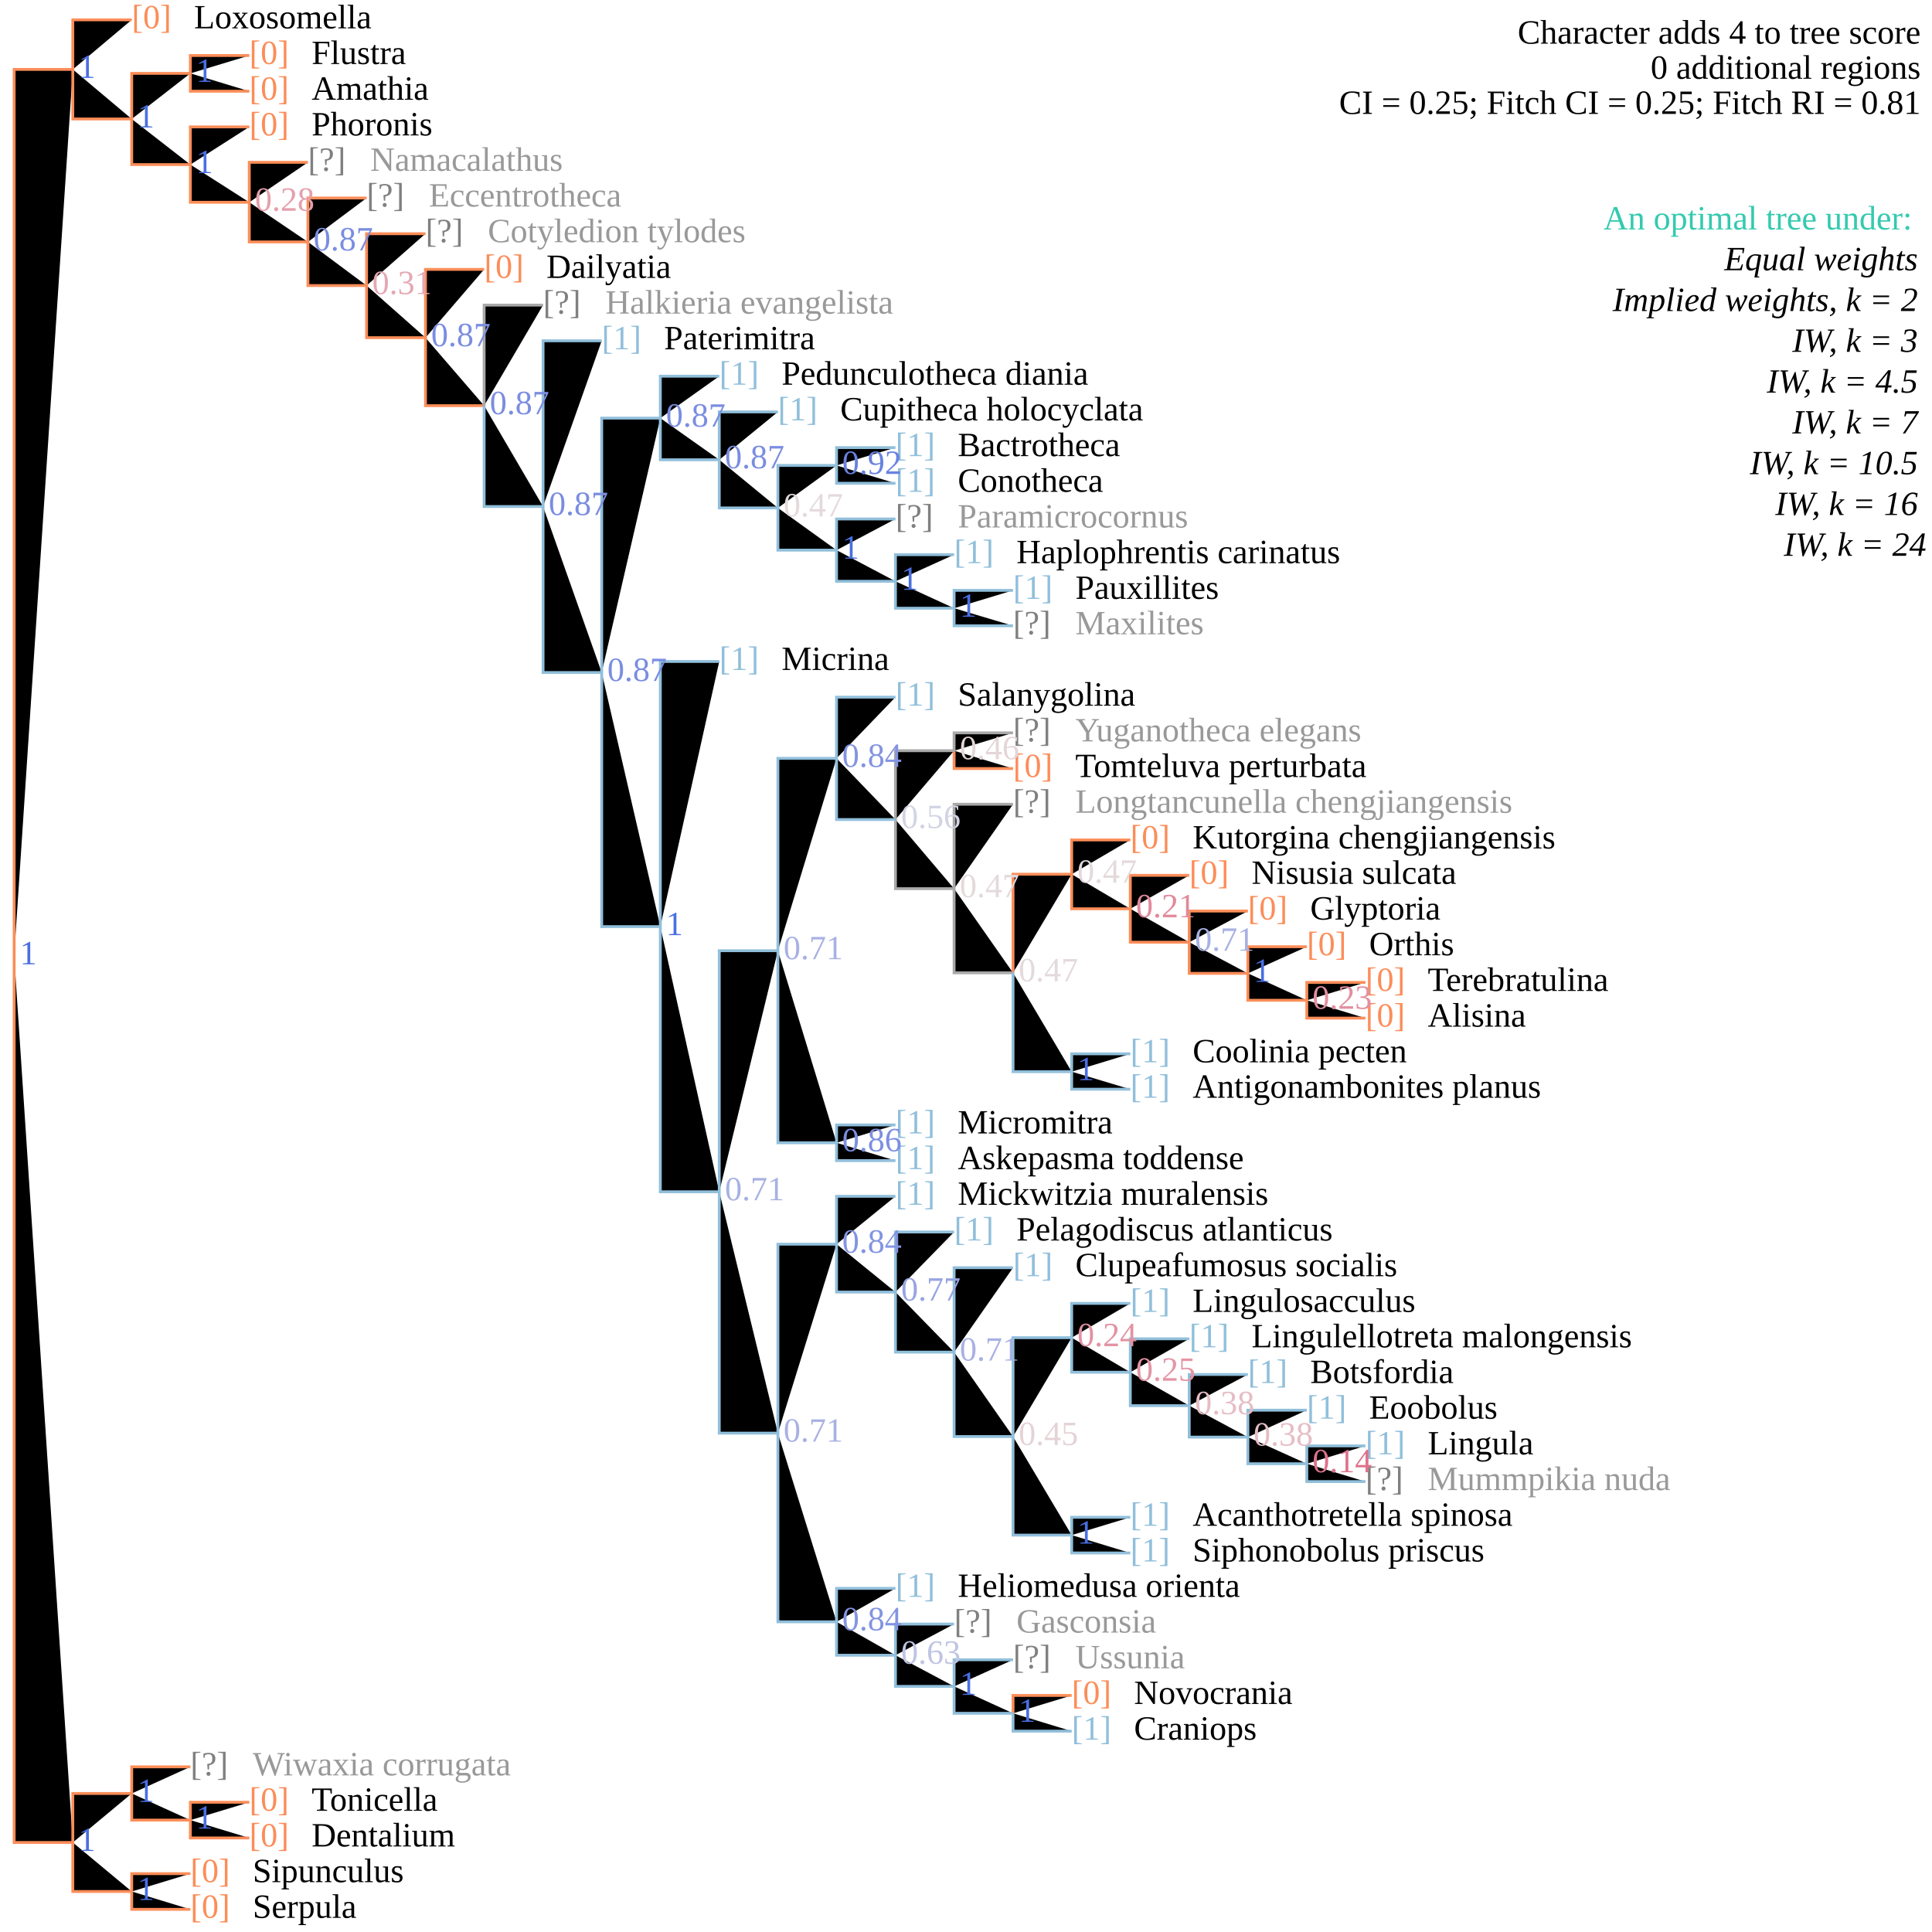
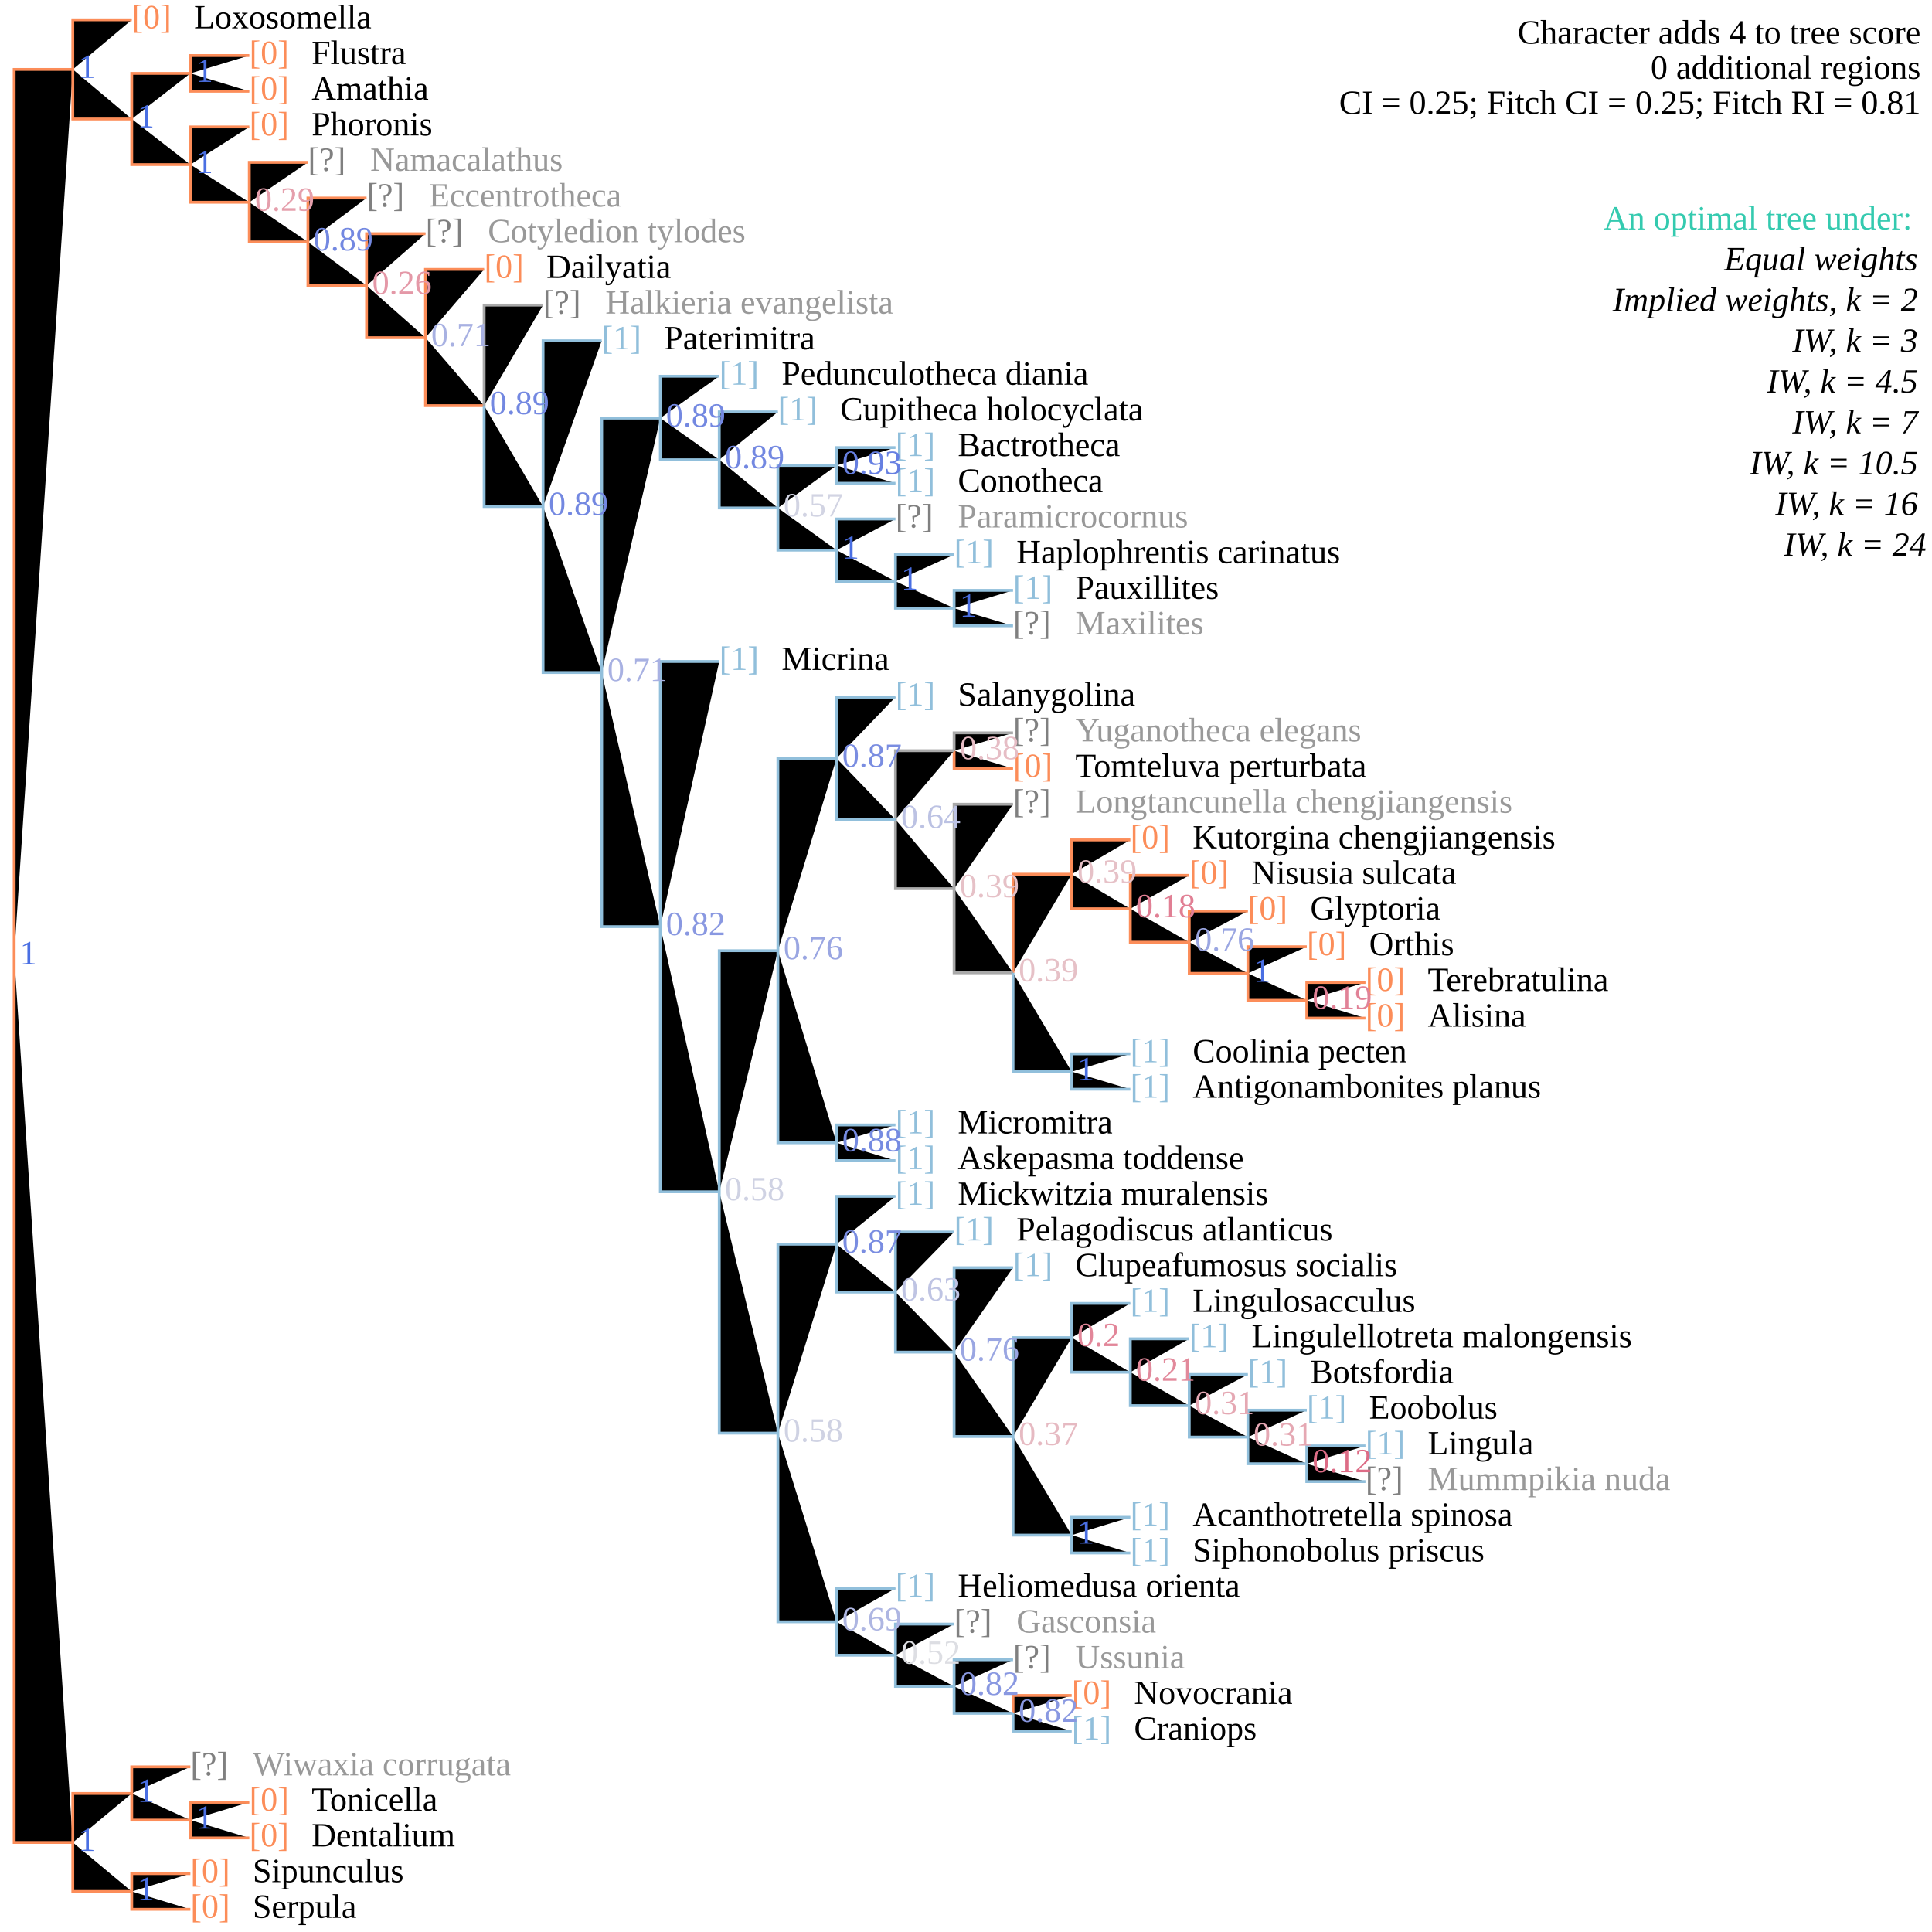
<svg xmlns="http://www.w3.org/2000/svg" version="1.1" width="682" height="682" class="tree" data-char="1">
  <text x="678" y="15.4" text-anchor="end" class="stepsLabel">Character adds <tspan class="score">4</tspan> to tree score</text>
  <text x="678" y="27.8" text-anchor="end" class="stepsLabel">
    <tspan class="score">0</tspan> additional regions</text>
  <text x="678" y="40.2" text-anchor="end" class="stepsLabel">CI = 0.25; Fitch CI = 0.25; Fitch RI = 0.81</text>
  <text x="678" y="65" text-anchor="end" class="stepsLabel">
    <tspan dy="16" fill="#34caaf">An optimal tree under:</tspan>
    <tspan x="680" style="font-style:italic" class="thisAn" dy="1.2em">Equal weights</tspan>
    <tspan x="680" style="font-style:italic" class="notThisAn" dy="1.2em">Implied weights, k = 2</tspan>
    <tspan x="680" style="font-style:italic" class="notThisAn" dy="1.2em">IW, k = 3</tspan>
    <tspan x="680" style="font-style:italic" class="notThisAn" dy="1.2em">IW, k = 4.5</tspan>
    <tspan x="680" style="font-style:italic" class="notThisAn" dy="1.2em">IW, k = 7</tspan>
    <tspan x="680" style="font-style:italic" class="notThisAn" dy="1.2em">IW, k = 10.5</tspan>
    <tspan x="680" style="font-style:italic" class="notThisAn" dy="1.2em">IW, k = 16</tspan>
    <tspan x="680" style="font-style:italic" class="notThisAn" dy="1.2em">IW, k = 24</tspan>
  </text>
  <text x="67.2" y="664.4" fill="#fc8d59" class="flag">[0]</text>
  <text x="89.2" y="664.4" fill="#000" class="taxonLabel">Sipunculus</text>
  <text x="67.2" y="677" fill="#fc8d59" class="flag">[0]</text>
  <text x="89.2" y="677" fill="#000" class="taxonLabel">Serpula</text>
  <text x="88" y="639.2" fill="#fc8d59" class="flag">[0]</text>
  <text x="110" y="639.2" fill="#000" class="taxonLabel">Tonicella</text>
  <text x="88" y="651.8" fill="#fc8d59" class="flag">[0]</text>
  <text x="110" y="651.8" fill="#000" class="taxonLabel">Dentalium</text>
  <text x="67.2" y="626.7" fill="grey" class="flag">[?]</text>
  <text x="89.2" y="626.7" fill="#999" class="taxonLabel">Wiwaxia corrugata</text>
  <text x="378.3" y="601.5" fill="#fc8d59" class="flag">[0]</text>
  <text x="400.3" y="601.5" fill="#000" class="taxonLabel">Novocrania</text>
  <text x="378.3" y="614.1" fill="#91bfdb" class="flag">[1]</text>
  <text x="400.3" y="614.1" fill="#000" class="taxonLabel">Craniops</text>
  <text x="357.6" y="588.9" fill="grey" class="flag">[?]</text>
  <text x="379.6" y="588.9" fill="#999" class="taxonLabel">Ussunia</text>
  <text x="336.8" y="576.3" fill="grey" class="flag">[?]</text>
  <text x="358.8" y="576.3" fill="#999" class="taxonLabel">Gasconsia</text>
  <text x="316.1" y="563.7" fill="#91bfdb" class="flag">[1]</text>
  <text x="338.1" y="563.7" fill="#000" class="taxonLabel">Heliomedusa orienta</text>
  <text x="399" y="538.6" fill="#91bfdb" class="flag">[1]</text>
  <text x="421" y="538.6" fill="#000" class="taxonLabel">Acanthotretella spinosa</text>
  <text x="399" y="551.2" fill="#91bfdb" class="flag">[1]</text>
  <text x="421" y="551.2" fill="#000" class="taxonLabel">Siphonobolus priscus</text>
  <text x="482" y="513.4" fill="#91bfdb" class="flag">[1]</text>
  <text x="504" y="513.4" fill="#000" class="taxonLabel">Lingula</text>
  <text x="482" y="526" fill="grey" class="flag">[?]</text>
  <text x="504" y="526" fill="#999" class="taxonLabel">Mummpikia nuda</text>
  <text x="461.3" y="500.8" fill="#91bfdb" class="flag">[1]</text>
  <text x="483.3" y="500.8" fill="#000" class="taxonLabel">Eoobolus</text>
  <text x="440.5" y="488.2" fill="#91bfdb" class="flag">[1]</text>
  <text x="462.5" y="488.2" fill="#000" class="taxonLabel">Botsfordia</text>
  <text x="419.8" y="475.6" fill="#91bfdb" class="flag">[1]</text>
  <text x="441.8" y="475.6" fill="#000" class="taxonLabel">Lingulellotreta malongensis</text>
  <text x="399" y="463.1" fill="#91bfdb" class="flag">[1]</text>
  <text x="421" y="463.1" fill="#000" class="taxonLabel">Lingulosacculus</text>
  <text x="357.6" y="450.5" fill="#91bfdb" class="flag">[1]</text>
  <text x="379.6" y="450.5" fill="#000" class="taxonLabel">Clupeafumosus socialis</text>
  <text x="336.8" y="437.9" fill="#91bfdb" class="flag">[1]</text>
  <text x="358.8" y="437.9" fill="#000" class="taxonLabel">Pelagodiscus atlanticus</text>
  <text x="316.1" y="425.3" fill="#91bfdb" class="flag">[1]</text>
  <text x="338.1" y="425.3" fill="#000" class="taxonLabel">Mickwitzia muralensis</text>
  <text x="316.1" y="400.1" fill="#91bfdb" class="flag">[1]</text>
  <text x="338.1" y="400.1" fill="#000" class="taxonLabel">Micromitra</text>
  <text x="316.1" y="412.7" fill="#91bfdb" class="flag">[1]</text>
  <text x="338.1" y="412.7" fill="#000" class="taxonLabel">Askepasma toddense</text>
  <text x="399" y="375" fill="#91bfdb" class="flag">[1]</text>
  <text x="421" y="375" fill="#000" class="taxonLabel">Coolinia pecten</text>
  <text x="399" y="387.5" fill="#91bfdb" class="flag">[1]</text>
  <text x="421" y="387.5" fill="#000" class="taxonLabel">Antigonambonites planus</text>
  <text x="482" y="349.8" fill="#fc8d59" class="flag">[0]</text>
  <text x="504" y="349.8" fill="#000" class="taxonLabel">Terebratulina</text>
  <text x="482" y="362.4" fill="#fc8d59" class="flag">[0]</text>
  <text x="504" y="362.4" fill="#000" class="taxonLabel">Alisina</text>
  <text x="461.3" y="337.2" fill="#fc8d59" class="flag">[0]</text>
  <text x="483.3" y="337.2" fill="#000" class="taxonLabel">Orthis</text>
  <text x="440.5" y="324.6" fill="#fc8d59" class="flag">[0]</text>
  <text x="462.5" y="324.6" fill="#000" class="taxonLabel">Glyptoria</text>
  <text x="419.8" y="312" fill="#fc8d59" class="flag">[0]</text>
  <text x="441.8" y="312" fill="#000" class="taxonLabel">Nisusia sulcata</text>
  <text x="399" y="299.5" fill="#fc8d59" class="flag">[0]</text>
  <text x="421" y="299.5" fill="#000" class="taxonLabel">Kutorgina chengjiangensis</text>
  <text x="357.6" y="286.9" fill="grey" class="flag">[?]</text>
  <text x="379.6" y="286.9" fill="#999" class="taxonLabel">Longtancunella chengjiangensis</text>
  <text x="357.6" y="261.7" fill="grey" class="flag">[?]</text>
  <text x="379.6" y="261.7" fill="#999" class="taxonLabel">Yuganotheca elegans</text>
  <text x="357.6" y="274.3" fill="#fc8d59" class="flag">[0]</text>
  <text x="379.6" y="274.3" fill="#000" class="taxonLabel">Tomteluva perturbata</text>
  <text x="316.1" y="249.1" fill="#91bfdb" class="flag">[1]</text>
  <text x="338.1" y="249.1" fill="#000" class="taxonLabel">Salanygolina</text>
  <text x="253.9" y="236.5" fill="#91bfdb" class="flag">[1]</text>
  <text x="275.9" y="236.5" fill="#000" class="taxonLabel">Micrina</text>
  <text x="357.6" y="211.4" fill="#91bfdb" class="flag">[1]</text>
  <text x="379.6" y="211.4" fill="#000" class="taxonLabel">Pauxillites</text>
  <text x="357.6" y="223.9" fill="grey" class="flag">[?]</text>
  <text x="379.6" y="223.9" fill="#999" class="taxonLabel">Maxilites</text>
  <text x="336.8" y="198.8" fill="#91bfdb" class="flag">[1]</text>
  <text x="358.8" y="198.8" fill="#000" class="taxonLabel">Haplophrentis carinatus</text>
  <text x="316.1" y="186.2" fill="grey" class="flag">[?]</text>
  <text x="338.1" y="186.2" fill="#999" class="taxonLabel">Paramicrocornus</text>
  <text x="316.1" y="161" fill="#91bfdb" class="flag">[1]</text>
  <text x="338.1" y="161" fill="#000" class="taxonLabel">Bactrotheca</text>
  <text x="316.1" y="173.6" fill="#91bfdb" class="flag">[1]</text>
  <text x="338.1" y="173.6" fill="#000" class="taxonLabel">Conotheca</text>
  <text x="274.6" y="148.4" fill="#91bfdb" class="flag">[1]</text>
  <text x="296.6" y="148.4" fill="#000" class="taxonLabel">Cupitheca holocyclata</text>
  <text x="253.9" y="135.8" fill="#91bfdb" class="flag">[1]</text>
  <text x="275.9" y="135.8" fill="#000" class="taxonLabel">Pedunculotheca diania</text>
  <text x="212.4" y="123.3" fill="#91bfdb" class="flag">[1]</text>
  <text x="234.4" y="123.3" fill="#000" class="taxonLabel">Paterimitra</text>
  <text x="191.7" y="110.7" fill="grey" class="flag">[?]</text>
  <text x="213.7" y="110.7" fill="#999" class="taxonLabel">Halkieria evangelista</text>
  <text x="170.9" y="98.1" fill="#fc8d59" class="flag">[0]</text>
  <text x="192.9" y="98.1" fill="#000" class="taxonLabel">Dailyatia</text>
  <text x="150.2" y="85.5" fill="grey" class="flag">[?]</text>
  <text x="172.2" y="85.5" fill="#999" class="taxonLabel">Cotyledion tylodes</text>
  <text x="129.4" y="72.9" fill="grey" class="flag">[?]</text>
  <text x="151.4" y="72.9" fill="#999" class="taxonLabel">Eccentrotheca</text>
  <text x="108.7" y="60.3" fill="grey" class="flag">[?]</text>
  <text x="130.7" y="60.3" fill="#999" class="taxonLabel">Namacalathus</text>
  <text x="88" y="47.8" fill="#fc8d59" class="flag">[0]</text>
  <text x="110" y="47.8" fill="#000" class="taxonLabel">Phoronis</text>
  <text x="88" y="22.6" fill="#fc8d59" class="flag">[0]</text>
  <text x="110" y="22.6" fill="#000" class="taxonLabel">Flustra</text>
  <text x="88" y="35.2" fill="#fc8d59" class="flag">[0]</text>
  <text x="110" y="35.2" fill="#000" class="taxonLabel">Amathia</text>
  <text x="46.5" y="10" fill="#fc8d59" class="flag">[0]</text>
  <text x="68.5" y="10" fill="#000" class="taxonLabel">Loxosomella</text>
  <path d="M5,337.4V24.5H25.7M25.7,24.5V7H46.5M25.7,24.5V42H46.5M46.5,42V25.9H67.2M67.2,25.9V19.6H88M67.2,25.9V32.2H88M46.5,42V58.1H67.2M67.2,58.1V44.8H88M67.2,58.1V71.4H88M88,71.4V57.3H108.7M88,71.4V85.4H108.7M108.7,85.4V69.9H129.4M108.7,85.4V100.8H129.4M129.4,100.8V82.5H150.2M129.4,100.8V119.2H150.2M150.2,119.2V95.1H170.9M150.2,119.2V143.2H170.9M336.8,265V271.3H357.6M357.6,343.4V308.6H378.3M378.3,308.6V296.5H399M378.3,308.6V320.8H399M399,320.8V309H419.8M399,320.8V332.6H419.8M419.8,332.6V321.6H440.5M419.8,332.6V343.6H440.5M440.5,343.6V334.2H461.3M440.5,343.6V353.1H461.3M461.3,353.1V346.8H482M461.3,353.1V359.4H482M357.6,604.8V598.5H378.3M5,337.4V650.4H25.7M25.7,650.4V633.1H46.5M46.5,633.1V623.7H67.2M46.5,633.1V642.5H67.2M67.2,642.5V636.2H88M67.2,642.5V648.8H88M25.7,650.4V667.7H46.5M46.5,667.7V661.4H67.2M46.5,667.7V674H67.2" stroke="#fc8d59" />
  <path d="M170.9,143.2V107.7H191.7M316.1,289.3V265H336.8M336.8,265V258.7H357.6M316.1,289.3V313.7H336.8M336.8,313.7V283.9H357.6M336.8,313.7V343.4H357.6" stroke="darkgrey" />
  <path d="M170.9,143.2V178.8H191.7M191.7,178.8V120.3H212.4M191.7,178.8V237.4H212.4M212.4,237.4V147.6H233.1M233.1,147.6V132.8H253.9M233.1,147.6V162.3H253.9M253.9,162.3V145.4H274.6M253.9,162.3V179.3H274.6M274.6,179.3V164.3H295.3M295.3,164.3V158H316.1M295.3,164.3V170.6H316.1M274.6,179.3V194.2H295.3M295.3,194.2V183.2H316.1M295.3,194.2V205.2H316.1M316.1,205.2V195.8H336.8M316.1,205.2V214.7H336.8M336.8,214.7V208.4H357.6M336.8,214.7V220.9H357.6M212.4,237.4V327.1H233.1M233.1,327.1V233.5H253.9M233.1,327.1V420.7H253.9M253.9,420.7V335.6H274.6M274.6,335.6V267.7H295.3M295.3,267.7V246.1H316.1M295.3,267.7V289.3H316.1M357.6,343.4V378.3H378.3M378.3,378.3V372H399M378.3,378.3V384.5H399M274.6,335.6V403.4H295.3M295.3,403.4V397.1H316.1M295.3,403.4V409.7H316.1M253.9,420.7V505.9H274.6M274.6,505.9V439.2H295.3M295.3,439.2V422.3H316.1M295.3,439.2V456.1H316.1M316.1,456.1V434.9H336.8M316.1,456.1V477.3H336.8M336.8,477.3V447.5H357.6M336.8,477.3V507.1H357.6M357.6,507.1V472.2H378.3M378.3,472.2V460.1H399M378.3,472.2V484.4H399M399,484.4V472.6H419.8M399,484.4V496.2H419.8M419.8,496.2V485.2H440.5M419.8,496.2V507.3H440.5M440.5,507.3V497.8H461.3M440.5,507.3V516.7H461.3M461.3,516.7V510.4H482M461.3,516.7V523H482M357.6,507.1V541.9H378.3M378.3,541.9V535.6H399M378.3,541.9V548.2H399M274.6,505.9V572.5H295.3M295.3,572.5V560.7H316.1M295.3,572.5V584.3H316.1M316.1,584.3V573.3H336.8M316.1,584.3V595.3H336.8M336.8,595.3V585.9H357.6M336.8,595.3V604.8H357.6M357.6,604.8V611.1H378.3" stroke="#91bfdb" />
  <text x="7" y="340.4" class="node" fill="#4A6FE3">1</text>
  <text x="27.7" y="27.5" class="node" fill="#4A6FE3">1</text>
  <text x="48.5" y="45" class="node" fill="#4A6FE3">1</text>
  <text x="69.2" y="28.9" class="node" fill="#4A6FE3">1</text>
  <text x="69.2" y="61.1" class="node" fill="#4A6FE3">1</text>
-   <text x="90" y="74.4" class="node" fill="#E59FAC">0.28</text>
-   <text x="110.7" y="88.4" class="node" fill="#7A8DE1">0.87</text>
-   <text x="131.4" y="103.8" class="node" fill="#E5A8B3">0.31</text>
-   <text x="152.2" y="122.2" class="node" fill="#7A8DE1">0.87</text>
-   <text x="172.9" y="146.2" class="node" fill="#7A8DE1">0.87</text>
-   <text x="193.7" y="181.8" class="node" fill="#7A8DE1">0.87</text>
-   <text x="214.4" y="240.4" class="node" fill="#7A8DE1">0.87</text>
-   <text x="235.1" y="150.6" class="node" fill="#7A8DE1">0.87</text>
-   <text x="255.9" y="165.3" class="node" fill="#7A8DE1">0.87</text>
-   <text x="276.6" y="182.3" class="node" fill="#E4D9DB">0.47</text>
-   <text x="297.3" y="167.3" class="node" fill="#6982E1">0.92</text>
+   <text x="90" y="74.4" class="node" fill="#E59FAC">0.29</text>
+   <text x="110.7" y="88.4" class="node" fill="#7388E1">0.89</text>
+   <text x="131.4" y="103.8" class="node" fill="#E498A7">0.26</text>
+   <text x="152.2" y="122.2" class="node" fill="#A8B1E2">0.71</text>
+   <text x="172.9" y="146.2" class="node" fill="#7388E1">0.89</text>
+   <text x="193.7" y="181.8" class="node" fill="#7388E1">0.89</text>
+   <text x="214.4" y="240.4" class="node" fill="#A8B1E2">0.71</text>
+   <text x="235.1" y="150.6" class="node" fill="#7388E1">0.89</text>
+   <text x="255.9" y="165.3" class="node" fill="#7388E1">0.89</text>
+   <text x="276.6" y="182.3" class="node" fill="#D2D4E3">0.57</text>
+   <text x="297.3" y="167.3" class="node" fill="#667FE1">0.93</text>
  <text x="297.3" y="197.2" class="node" fill="#4A6FE3">1</text>
  <text x="318.1" y="208.2" class="node" fill="#4A6FE3">1</text>
  <text x="338.8" y="217.7" class="node" fill="#4A6FE3">1</text>
-   <text x="235.1" y="330.1" class="node" fill="#4A6FE3">1</text>
-   <text x="255.9" y="423.7" class="node" fill="#A8B1E2">0.71</text>
-   <text x="276.6" y="338.6" class="node" fill="#A8B1E2">0.71</text>
-   <text x="297.3" y="270.7" class="node" fill="#8394E1">0.84</text>
-   <text x="318.1" y="292.3" class="node" fill="#D2D4E3">0.56</text>
-   <text x="338.8" y="268" class="node" fill="#E4D6D8">0.46</text>
-   <text x="338.8" y="316.7" class="node" fill="#E4D9DB">0.47</text>
-   <text x="359.6" y="346.4" class="node" fill="#E4D9DB">0.47</text>
-   <text x="380.3" y="311.6" class="node" fill="#E4D9DB">0.47</text>
-   <text x="401" y="323.8" class="node" fill="#E2899B">0.21</text>
-   <text x="421.8" y="335.6" class="node" fill="#A8B1E2">0.71</text>
+   <text x="235.1" y="330.1" class="node" fill="#8998E1">0.82</text>
+   <text x="255.9" y="423.7" class="node" fill="#CFD2E3">0.58</text>
+   <text x="276.6" y="338.6" class="node" fill="#9AA6E2">0.76</text>
+   <text x="297.3" y="270.7" class="node" fill="#7A8DE1">0.87</text>
+   <text x="318.1" y="292.3" class="node" fill="#BCC2E3">0.64</text>
+   <text x="338.8" y="268" class="node" fill="#E6BDC5">0.38</text>
+   <text x="338.8" y="316.7" class="node" fill="#E6C1C7">0.39</text>
+   <text x="359.6" y="346.4" class="node" fill="#E6C1C7">0.39</text>
+   <text x="380.3" y="311.6" class="node" fill="#E6C1C7">0.39</text>
+   <text x="401" y="323.8" class="node" fill="#E17F94">0.18</text>
+   <text x="421.8" y="335.6" class="node" fill="#9AA6E2">0.76</text>
  <text x="442.5" y="346.6" class="node" fill="#4A6FE3">1</text>
-   <text x="463.3" y="356.1" class="node" fill="#E38FA0">0.23</text>
+   <text x="463.3" y="356.1" class="node" fill="#E18297">0.19</text>
  <text x="380.3" y="381.3" class="node" fill="#4A6FE3">1</text>
-   <text x="297.3" y="406.4" class="node" fill="#7D8FE1">0.86</text>
-   <text x="276.6" y="508.9" class="node" fill="#A8B1E2">0.71</text>
-   <text x="297.3" y="442.2" class="node" fill="#8394E1">0.84</text>
-   <text x="318.1" y="459.1" class="node" fill="#97A4E2">0.77</text>
-   <text x="338.8" y="480.3" class="node" fill="#A8B1E2">0.71</text>
-   <text x="359.6" y="510.1" class="node" fill="#E4D3D6">0.45</text>
-   <text x="380.3" y="475.2" class="node" fill="#E392A2">0.24</text>
-   <text x="401" y="487.4" class="node" fill="#E495A5">0.25</text>
-   <text x="421.8" y="499.2" class="node" fill="#E6BDC5">0.38</text>
-   <text x="442.5" y="510.3" class="node" fill="#E6BDC5">0.38</text>
-   <text x="463.3" y="519.7" class="node" fill="#DE728B">0.14</text>
+   <text x="297.3" y="406.4" class="node" fill="#768BE1">0.88</text>
+   <text x="276.6" y="508.9" class="node" fill="#CFD2E3">0.58</text>
+   <text x="297.3" y="442.2" class="node" fill="#7A8DE1">0.87</text>
+   <text x="318.1" y="459.1" class="node" fill="#BFC4E3">0.63</text>
+   <text x="338.8" y="480.3" class="node" fill="#9AA6E2">0.76</text>
+   <text x="359.6" y="510.1" class="node" fill="#E6BAC2">0.37</text>
+   <text x="380.3" y="475.2" class="node" fill="#E28699">0.2</text>
+   <text x="401" y="487.4" class="node" fill="#E2899B">0.21</text>
+   <text x="421.8" y="499.2" class="node" fill="#E5A8B3">0.31</text>
+   <text x="442.5" y="510.3" class="node" fill="#E5A8B3">0.31</text>
+   <text x="463.3" y="519.7" class="node" fill="#DD6C86">0.12</text>
  <text x="380.3" y="544.9" class="node" fill="#4A6FE3">1</text>
-   <text x="297.3" y="575.5" class="node" fill="#8394E1">0.84</text>
-   <text x="318.1" y="587.3" class="node" fill="#BFC4E3">0.63</text>
-   <text x="338.8" y="598.3" class="node" fill="#4A6FE3">1</text>
-   <text x="359.6" y="607.8" class="node" fill="#4A6FE3">1</text>
+   <text x="297.3" y="575.5" class="node" fill="#AEB6E2">0.69</text>
+   <text x="318.1" y="587.3" class="node" fill="#DDDEE3">0.52</text>
+   <text x="338.8" y="598.3" class="node" fill="#8998E1">0.82</text>
+   <text x="359.6" y="607.8" class="node" fill="#8998E1">0.82</text>
  <text x="27.7" y="653.4" class="node" fill="#4A6FE3">1</text>
  <text x="48.5" y="636.1" class="node" fill="#4A6FE3">1</text>
  <text x="69.2" y="645.5" class="node" fill="#4A6FE3">1</text>
  <text x="48.5" y="670.7" class="node" fill="#4A6FE3">1</text>
</svg>
